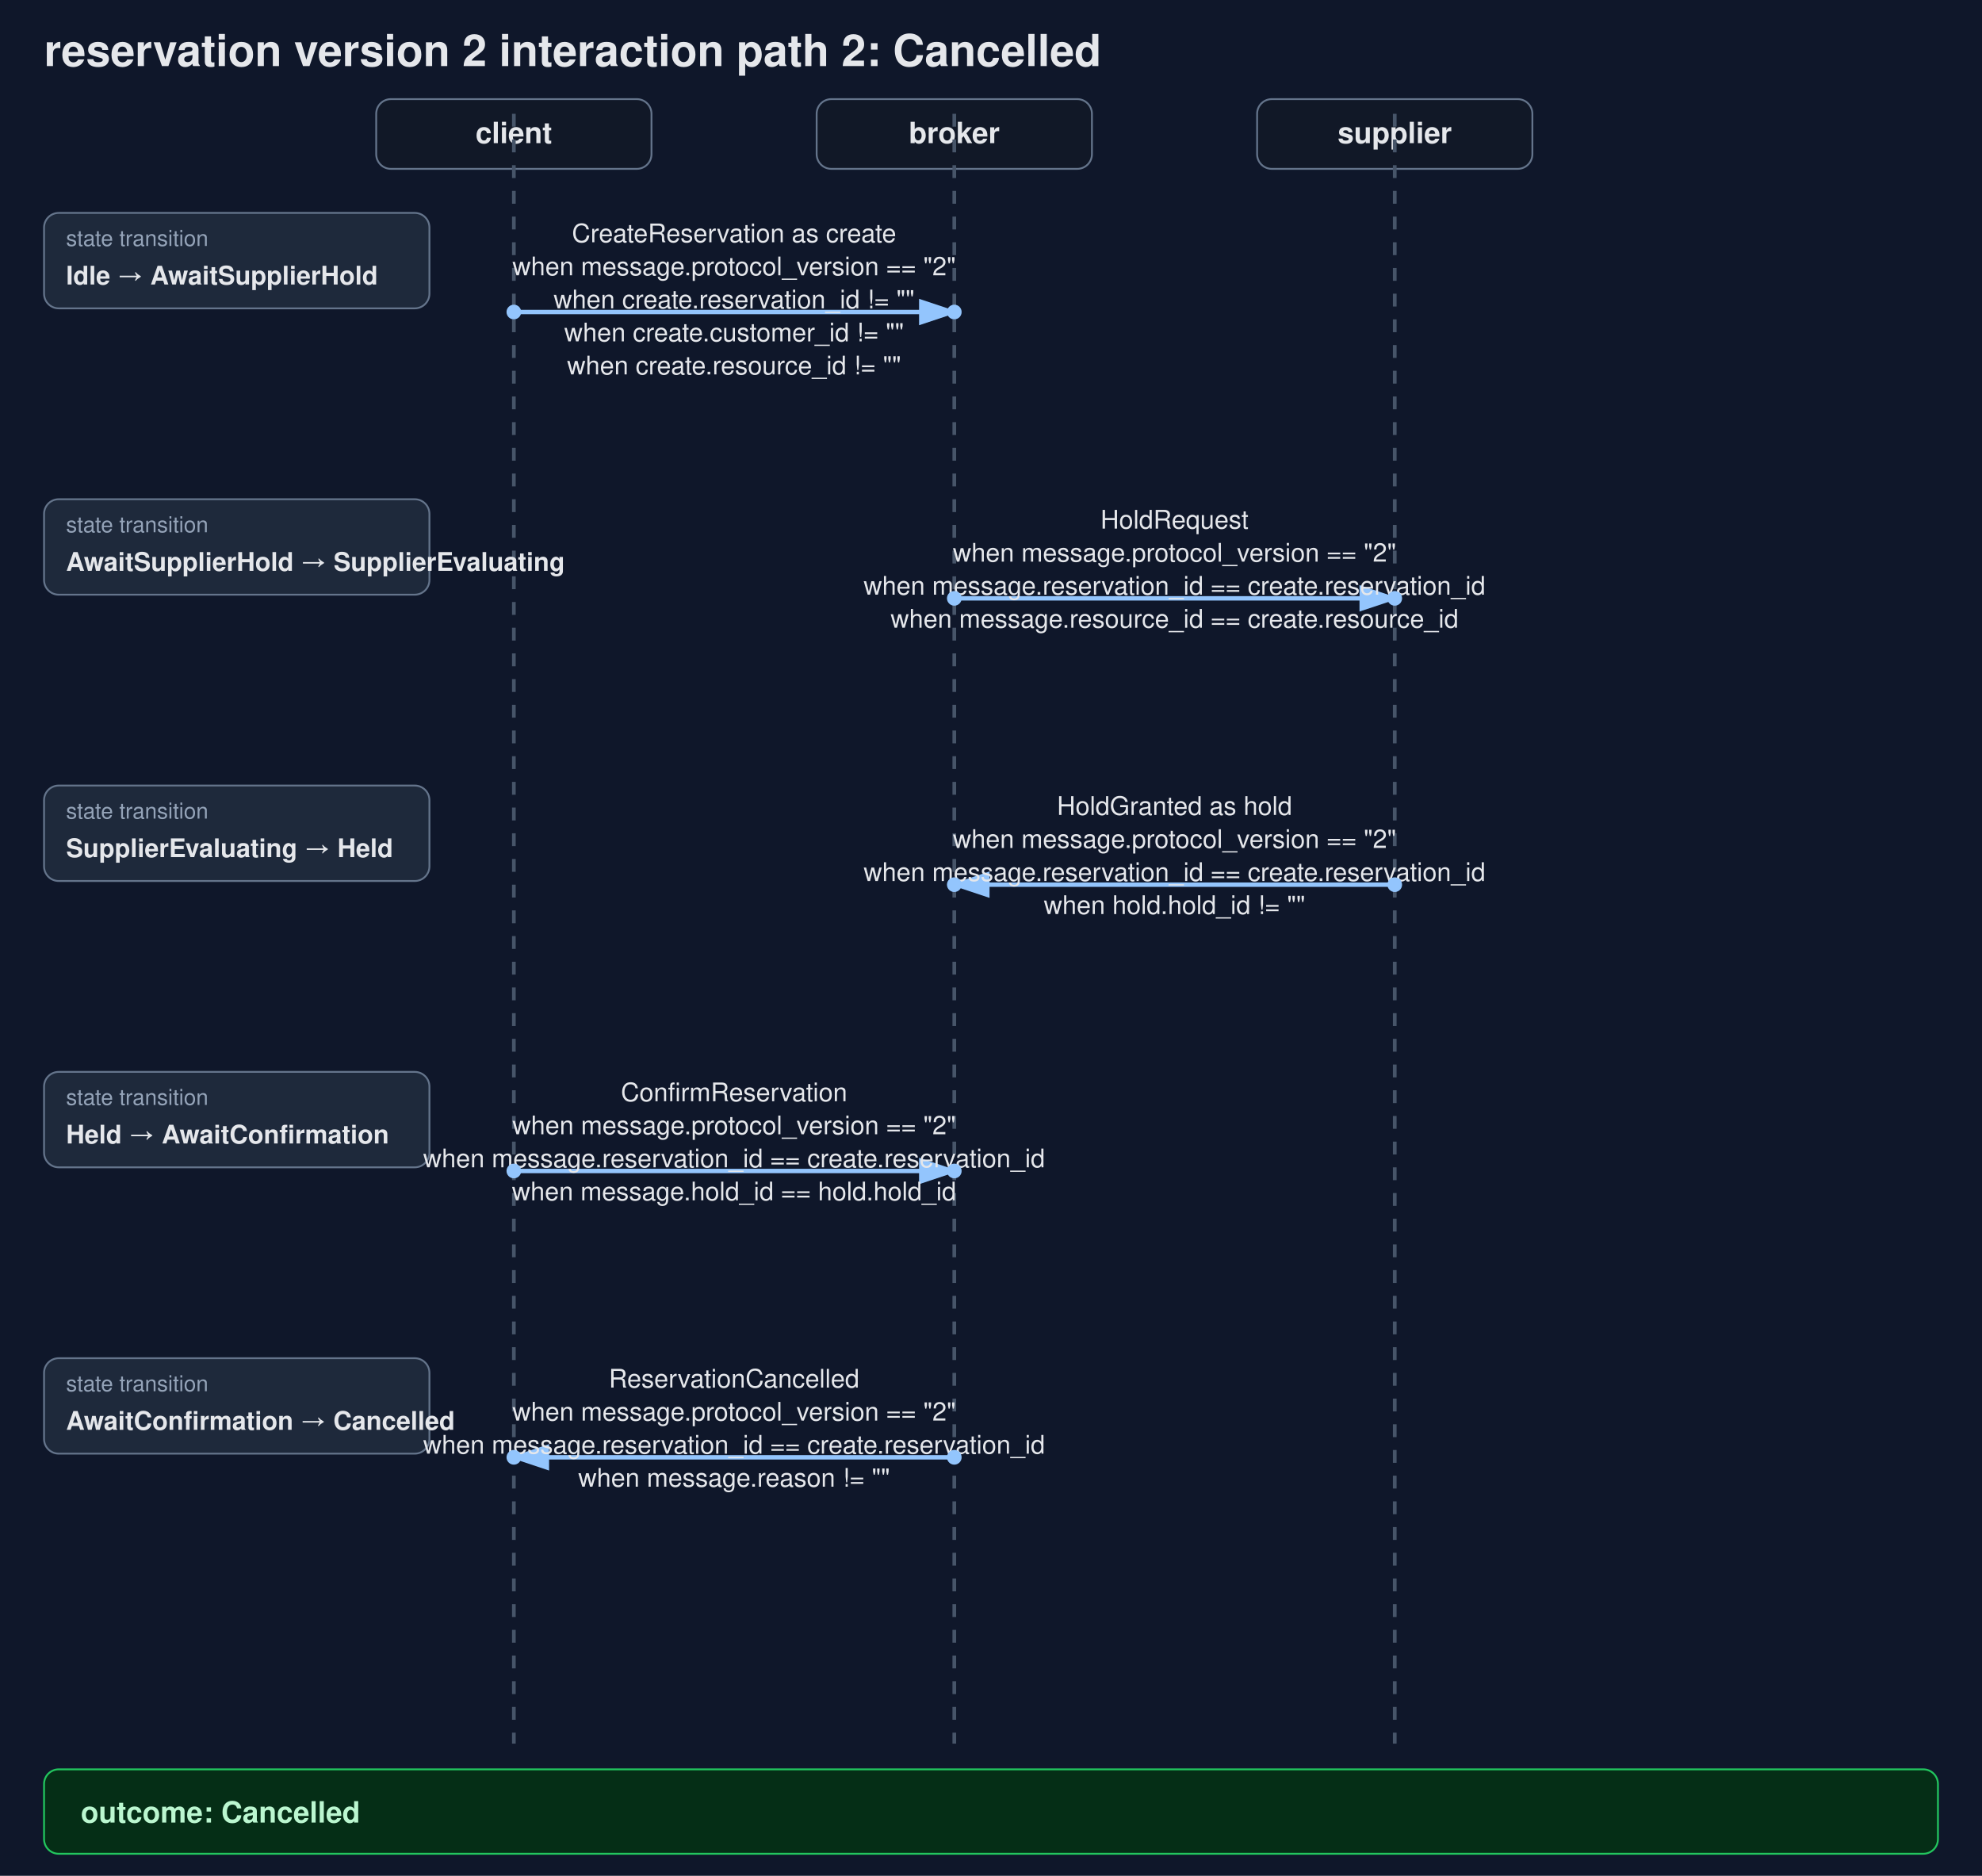
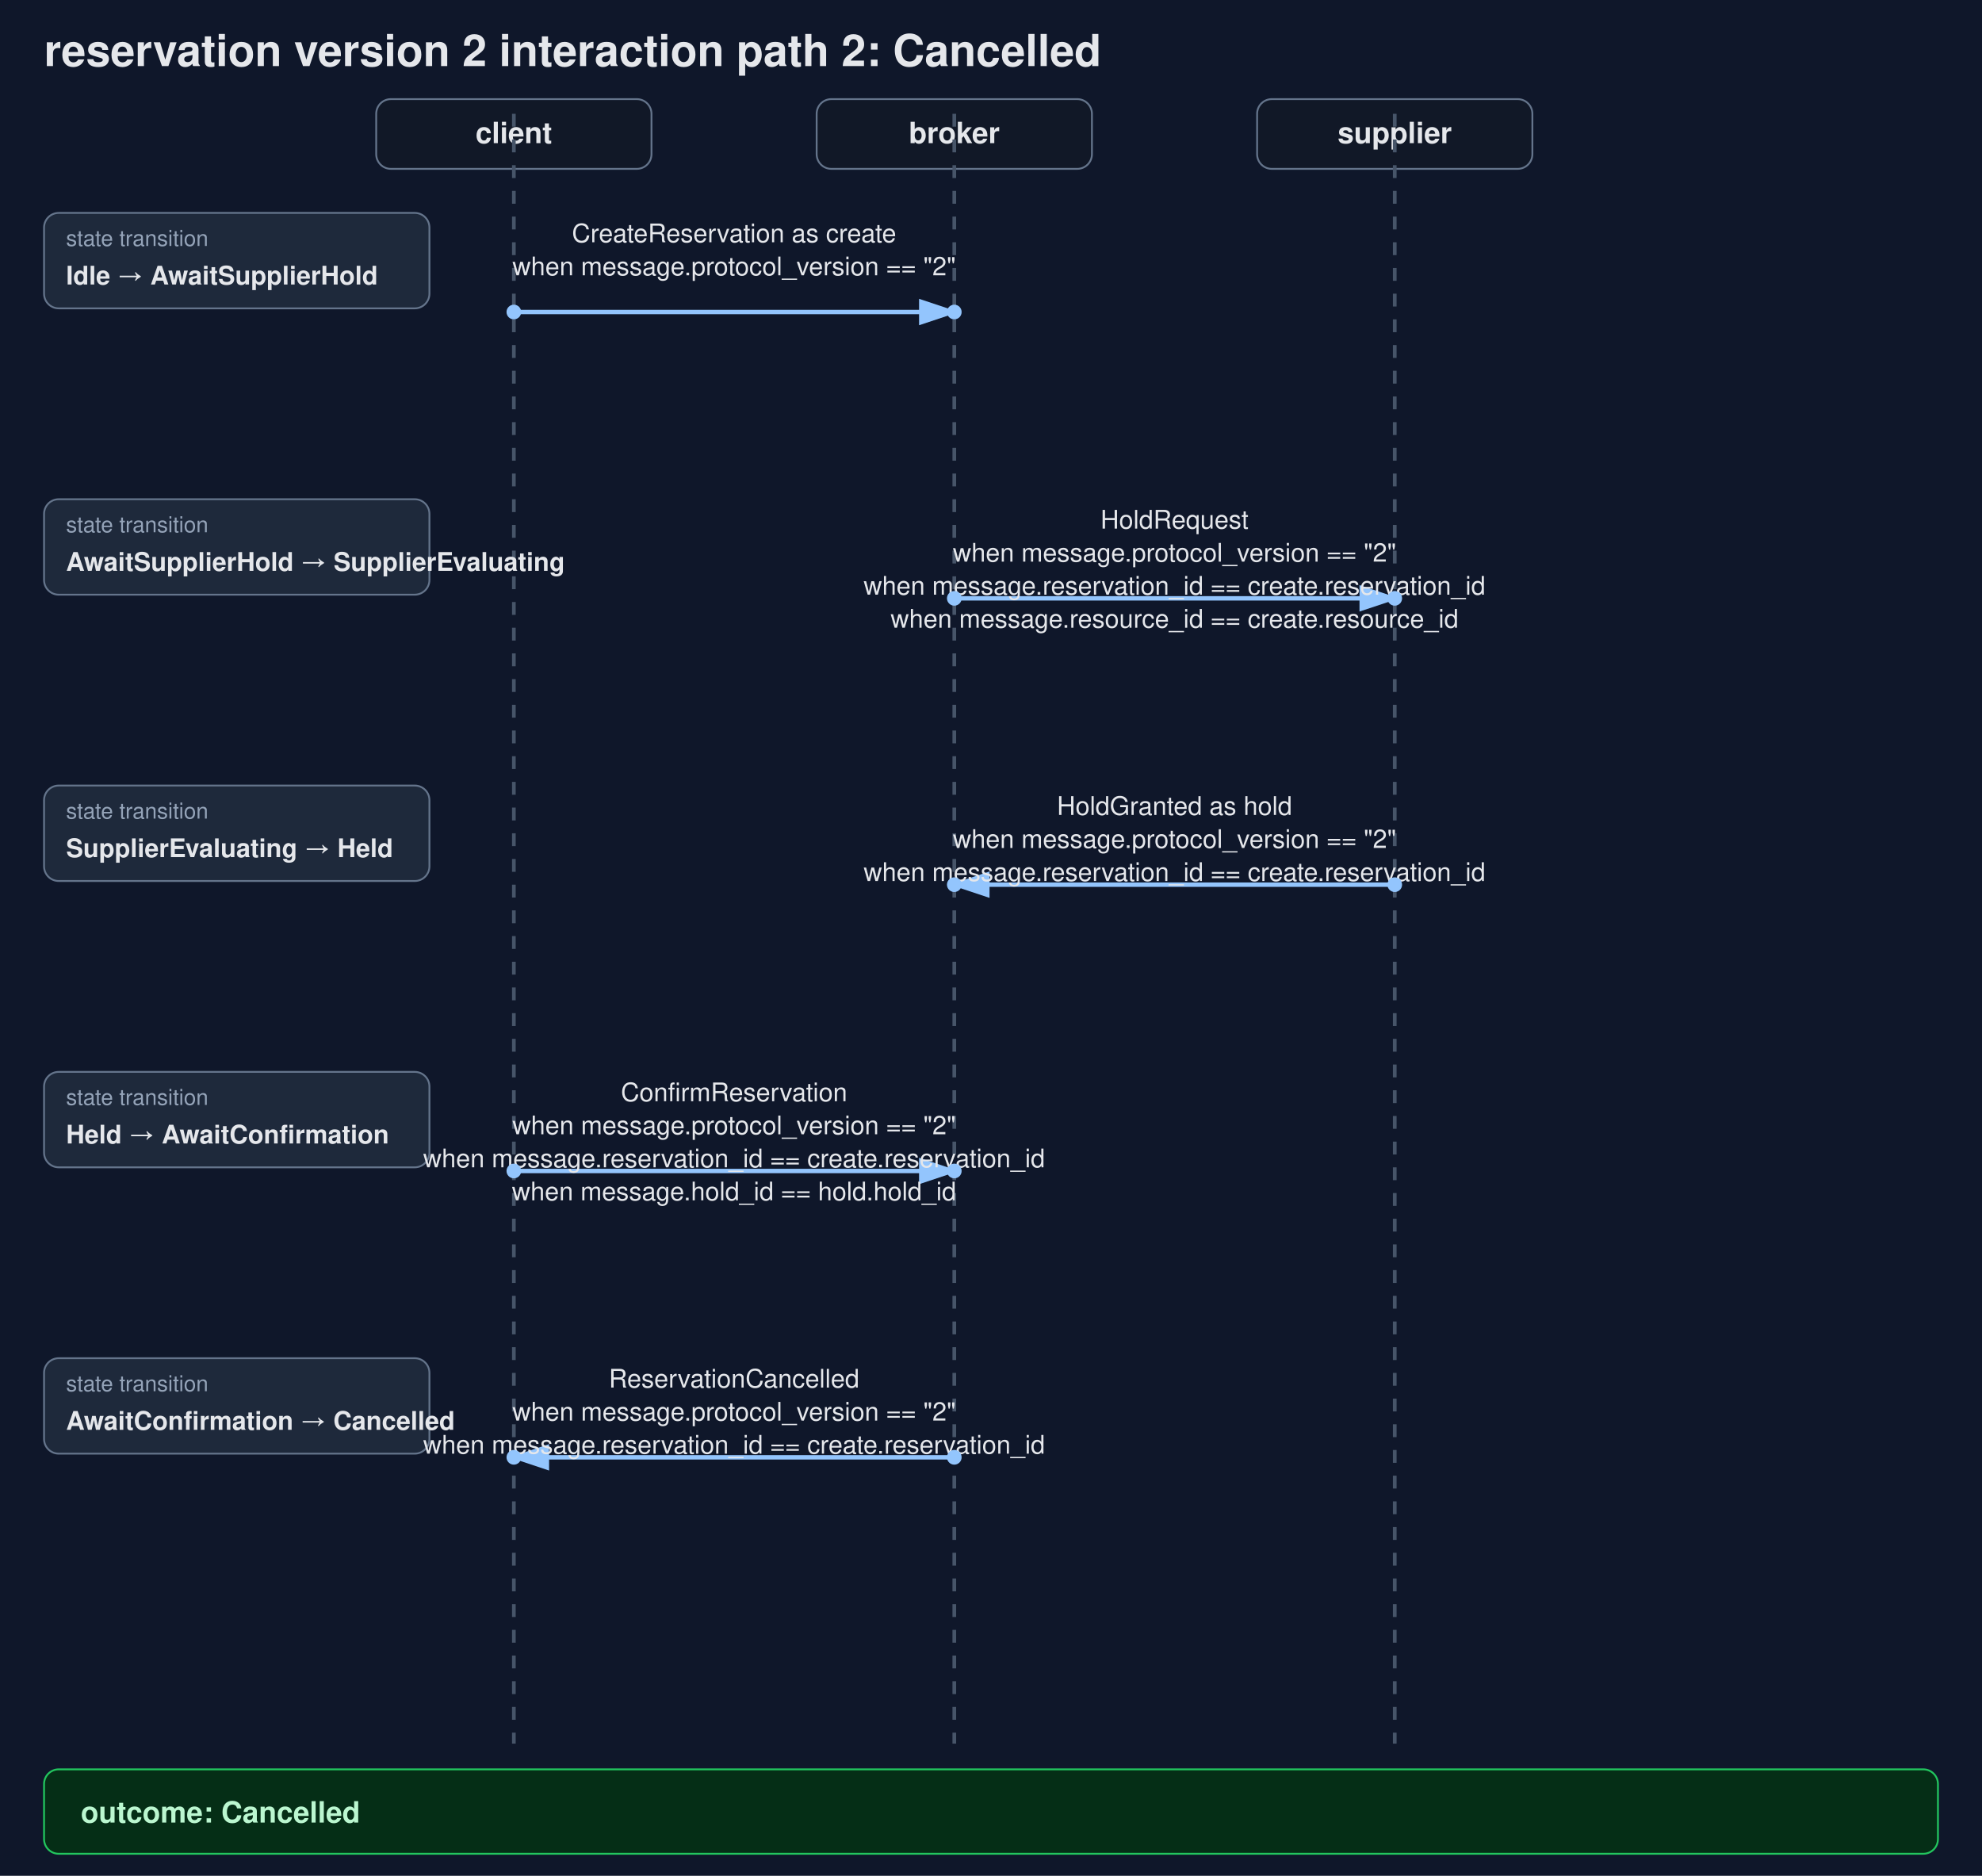
<svg xmlns="http://www.w3.org/2000/svg" width="1080" height="1022" viewBox="0 0 1080 1022">
  <defs>
    <marker id="arrow" markerWidth="10" markerHeight="10" refX="8" refY="3" orient="auto" markerUnits="strokeWidth">
      <path d="M0,0 L0,6 L9,3 z" fill="#93c5fd" />
    </marker>
  </defs>
  <rect width="100%" height="100%" fill="#0f172a" />
  <text x="24" y="36" fill="#e5e7eb" font-family="Helvetica, Arial, sans-serif" font-size="24" font-weight="700">reservation version 2 interaction path 2: Cancelled</text>
  <rect x="205" y="54" width="150" height="38" rx="8" fill="#111827" stroke="#64748b" />
  <text x="280" y="78" text-anchor="middle" fill="#e5e7eb" font-family="Helvetica, Arial, sans-serif" font-size="16" font-weight="700">client</text>
  <line x1="280" y1="62" x2="280" y2="950" stroke="#475569" stroke-width="2" stroke-dasharray="7 7" />
  <rect x="445" y="54" width="150" height="38" rx="8" fill="#111827" stroke="#64748b" />
  <text x="520" y="78" text-anchor="middle" fill="#e5e7eb" font-family="Helvetica, Arial, sans-serif" font-size="16" font-weight="700">broker</text>
  <line x1="520" y1="62" x2="520" y2="950" stroke="#475569" stroke-width="2" stroke-dasharray="7 7" />
  <rect x="685" y="54" width="150" height="38" rx="8" fill="#111827" stroke="#64748b" />
  <text x="760" y="78" text-anchor="middle" fill="#e5e7eb" font-family="Helvetica, Arial, sans-serif" font-size="16" font-weight="700">supplier</text>
  <line x1="760" y1="62" x2="760" y2="950" stroke="#475569" stroke-width="2" stroke-dasharray="7 7" />
  <rect x="24" y="116" width="210" height="52" rx="8" fill="#1e293b" stroke="#64748b" />
  <text x="36" y="134" fill="#94a3b8" font-family="Helvetica, Arial, sans-serif" font-size="12">state transition</text>
  <text x="36" y="155" fill="#e5e7eb" font-family="Helvetica, Arial, sans-serif" font-size="14" font-weight="700">Idle → AwaitSupplierHold</text>
  <line x1="280" y1="170" x2="520" y2="170" stroke="#93c5fd" stroke-width="2.4" marker-end="url(#arrow)" />
  <text x="400" y="132" text-anchor="middle" fill="#e5e7eb" font-family="Helvetica, Arial, sans-serif" font-size="14">CreateReservation as create</text>
  <text x="400" y="150" text-anchor="middle" fill="#e5e7eb" font-family="Helvetica, Arial, sans-serif" font-size="14">when message.protocol_version == "2"</text>
-   <text x="400" y="168" text-anchor="middle" fill="#e5e7eb" font-family="Helvetica, Arial, sans-serif" font-size="14">when create.reservation_id != ""</text>
-   <text x="400" y="186" text-anchor="middle" fill="#e5e7eb" font-family="Helvetica, Arial, sans-serif" font-size="14">when create.customer_id != ""</text>
-   <text x="400" y="204" text-anchor="middle" fill="#e5e7eb" font-family="Helvetica, Arial, sans-serif" font-size="14">when create.resource_id != ""</text>
  <circle cx="280" cy="170" r="4" fill="#93c5fd" />
  <circle cx="520" cy="170" r="4" fill="#93c5fd" />
  <rect x="24" y="272" width="210" height="52" rx="8" fill="#1e293b" stroke="#64748b" />
  <text x="36" y="290" fill="#94a3b8" font-family="Helvetica, Arial, sans-serif" font-size="12">state transition</text>
  <text x="36" y="311" fill="#e5e7eb" font-family="Helvetica, Arial, sans-serif" font-size="14" font-weight="700">AwaitSupplierHold → SupplierEvaluating</text>
  <line x1="520" y1="326" x2="760" y2="326" stroke="#93c5fd" stroke-width="2.4" marker-end="url(#arrow)" />
  <text x="640" y="288" text-anchor="middle" fill="#e5e7eb" font-family="Helvetica, Arial, sans-serif" font-size="14">HoldRequest</text>
  <text x="640" y="306" text-anchor="middle" fill="#e5e7eb" font-family="Helvetica, Arial, sans-serif" font-size="14">when message.protocol_version == "2"</text>
  <text x="640" y="324" text-anchor="middle" fill="#e5e7eb" font-family="Helvetica, Arial, sans-serif" font-size="14">when message.reservation_id == create.reservation_id</text>
  <text x="640" y="342" text-anchor="middle" fill="#e5e7eb" font-family="Helvetica, Arial, sans-serif" font-size="14">when message.resource_id == create.resource_id</text>
  <circle cx="520" cy="326" r="4" fill="#93c5fd" />
  <circle cx="760" cy="326" r="4" fill="#93c5fd" />
  <rect x="24" y="428" width="210" height="52" rx="8" fill="#1e293b" stroke="#64748b" />
  <text x="36" y="446" fill="#94a3b8" font-family="Helvetica, Arial, sans-serif" font-size="12">state transition</text>
  <text x="36" y="467" fill="#e5e7eb" font-family="Helvetica, Arial, sans-serif" font-size="14" font-weight="700">SupplierEvaluating → Held</text>
  <line x1="760" y1="482" x2="520" y2="482" stroke="#93c5fd" stroke-width="2.4" marker-end="url(#arrow)" />
  <text x="640" y="444" text-anchor="middle" fill="#e5e7eb" font-family="Helvetica, Arial, sans-serif" font-size="14">HoldGranted as hold</text>
  <text x="640" y="462" text-anchor="middle" fill="#e5e7eb" font-family="Helvetica, Arial, sans-serif" font-size="14">when message.protocol_version == "2"</text>
  <text x="640" y="480" text-anchor="middle" fill="#e5e7eb" font-family="Helvetica, Arial, sans-serif" font-size="14">when message.reservation_id == create.reservation_id</text>
-   <text x="640" y="498" text-anchor="middle" fill="#e5e7eb" font-family="Helvetica, Arial, sans-serif" font-size="14">when hold.hold_id != ""</text>
  <circle cx="760" cy="482" r="4" fill="#93c5fd" />
  <circle cx="520" cy="482" r="4" fill="#93c5fd" />
  <rect x="24" y="584" width="210" height="52" rx="8" fill="#1e293b" stroke="#64748b" />
  <text x="36" y="602" fill="#94a3b8" font-family="Helvetica, Arial, sans-serif" font-size="12">state transition</text>
  <text x="36" y="623" fill="#e5e7eb" font-family="Helvetica, Arial, sans-serif" font-size="14" font-weight="700">Held → AwaitConfirmation</text>
  <line x1="280" y1="638" x2="520" y2="638" stroke="#93c5fd" stroke-width="2.4" marker-end="url(#arrow)" />
  <text x="400" y="600" text-anchor="middle" fill="#e5e7eb" font-family="Helvetica, Arial, sans-serif" font-size="14">ConfirmReservation</text>
  <text x="400" y="618" text-anchor="middle" fill="#e5e7eb" font-family="Helvetica, Arial, sans-serif" font-size="14">when message.protocol_version == "2"</text>
  <text x="400" y="636" text-anchor="middle" fill="#e5e7eb" font-family="Helvetica, Arial, sans-serif" font-size="14">when message.reservation_id == create.reservation_id</text>
  <text x="400" y="654" text-anchor="middle" fill="#e5e7eb" font-family="Helvetica, Arial, sans-serif" font-size="14">when message.hold_id == hold.hold_id</text>
  <circle cx="280" cy="638" r="4" fill="#93c5fd" />
  <circle cx="520" cy="638" r="4" fill="#93c5fd" />
  <rect x="24" y="740" width="210" height="52" rx="8" fill="#1e293b" stroke="#64748b" />
  <text x="36" y="758" fill="#94a3b8" font-family="Helvetica, Arial, sans-serif" font-size="12">state transition</text>
  <text x="36" y="779" fill="#e5e7eb" font-family="Helvetica, Arial, sans-serif" font-size="14" font-weight="700">AwaitConfirmation → Cancelled</text>
  <line x1="520" y1="794" x2="280" y2="794" stroke="#93c5fd" stroke-width="2.4" marker-end="url(#arrow)" />
  <text x="400" y="756" text-anchor="middle" fill="#e5e7eb" font-family="Helvetica, Arial, sans-serif" font-size="14">ReservationCancelled</text>
  <text x="400" y="774" text-anchor="middle" fill="#e5e7eb" font-family="Helvetica, Arial, sans-serif" font-size="14">when message.protocol_version == "2"</text>
  <text x="400" y="792" text-anchor="middle" fill="#e5e7eb" font-family="Helvetica, Arial, sans-serif" font-size="14">when message.reservation_id == create.reservation_id</text>
-   <text x="400" y="810" text-anchor="middle" fill="#e5e7eb" font-family="Helvetica, Arial, sans-serif" font-size="14">when message.reason != ""</text>
  <circle cx="520" cy="794" r="4" fill="#93c5fd" />
  <circle cx="280" cy="794" r="4" fill="#93c5fd" />
  <rect x="24" y="964" width="1032" height="46" rx="8" fill="#052e16" stroke="#22c55e" />
  <text x="44" y="993" fill="#bbf7d0" font-family="Helvetica, Arial, sans-serif" font-size="16" font-weight="700">outcome: Cancelled</text>
</svg>
